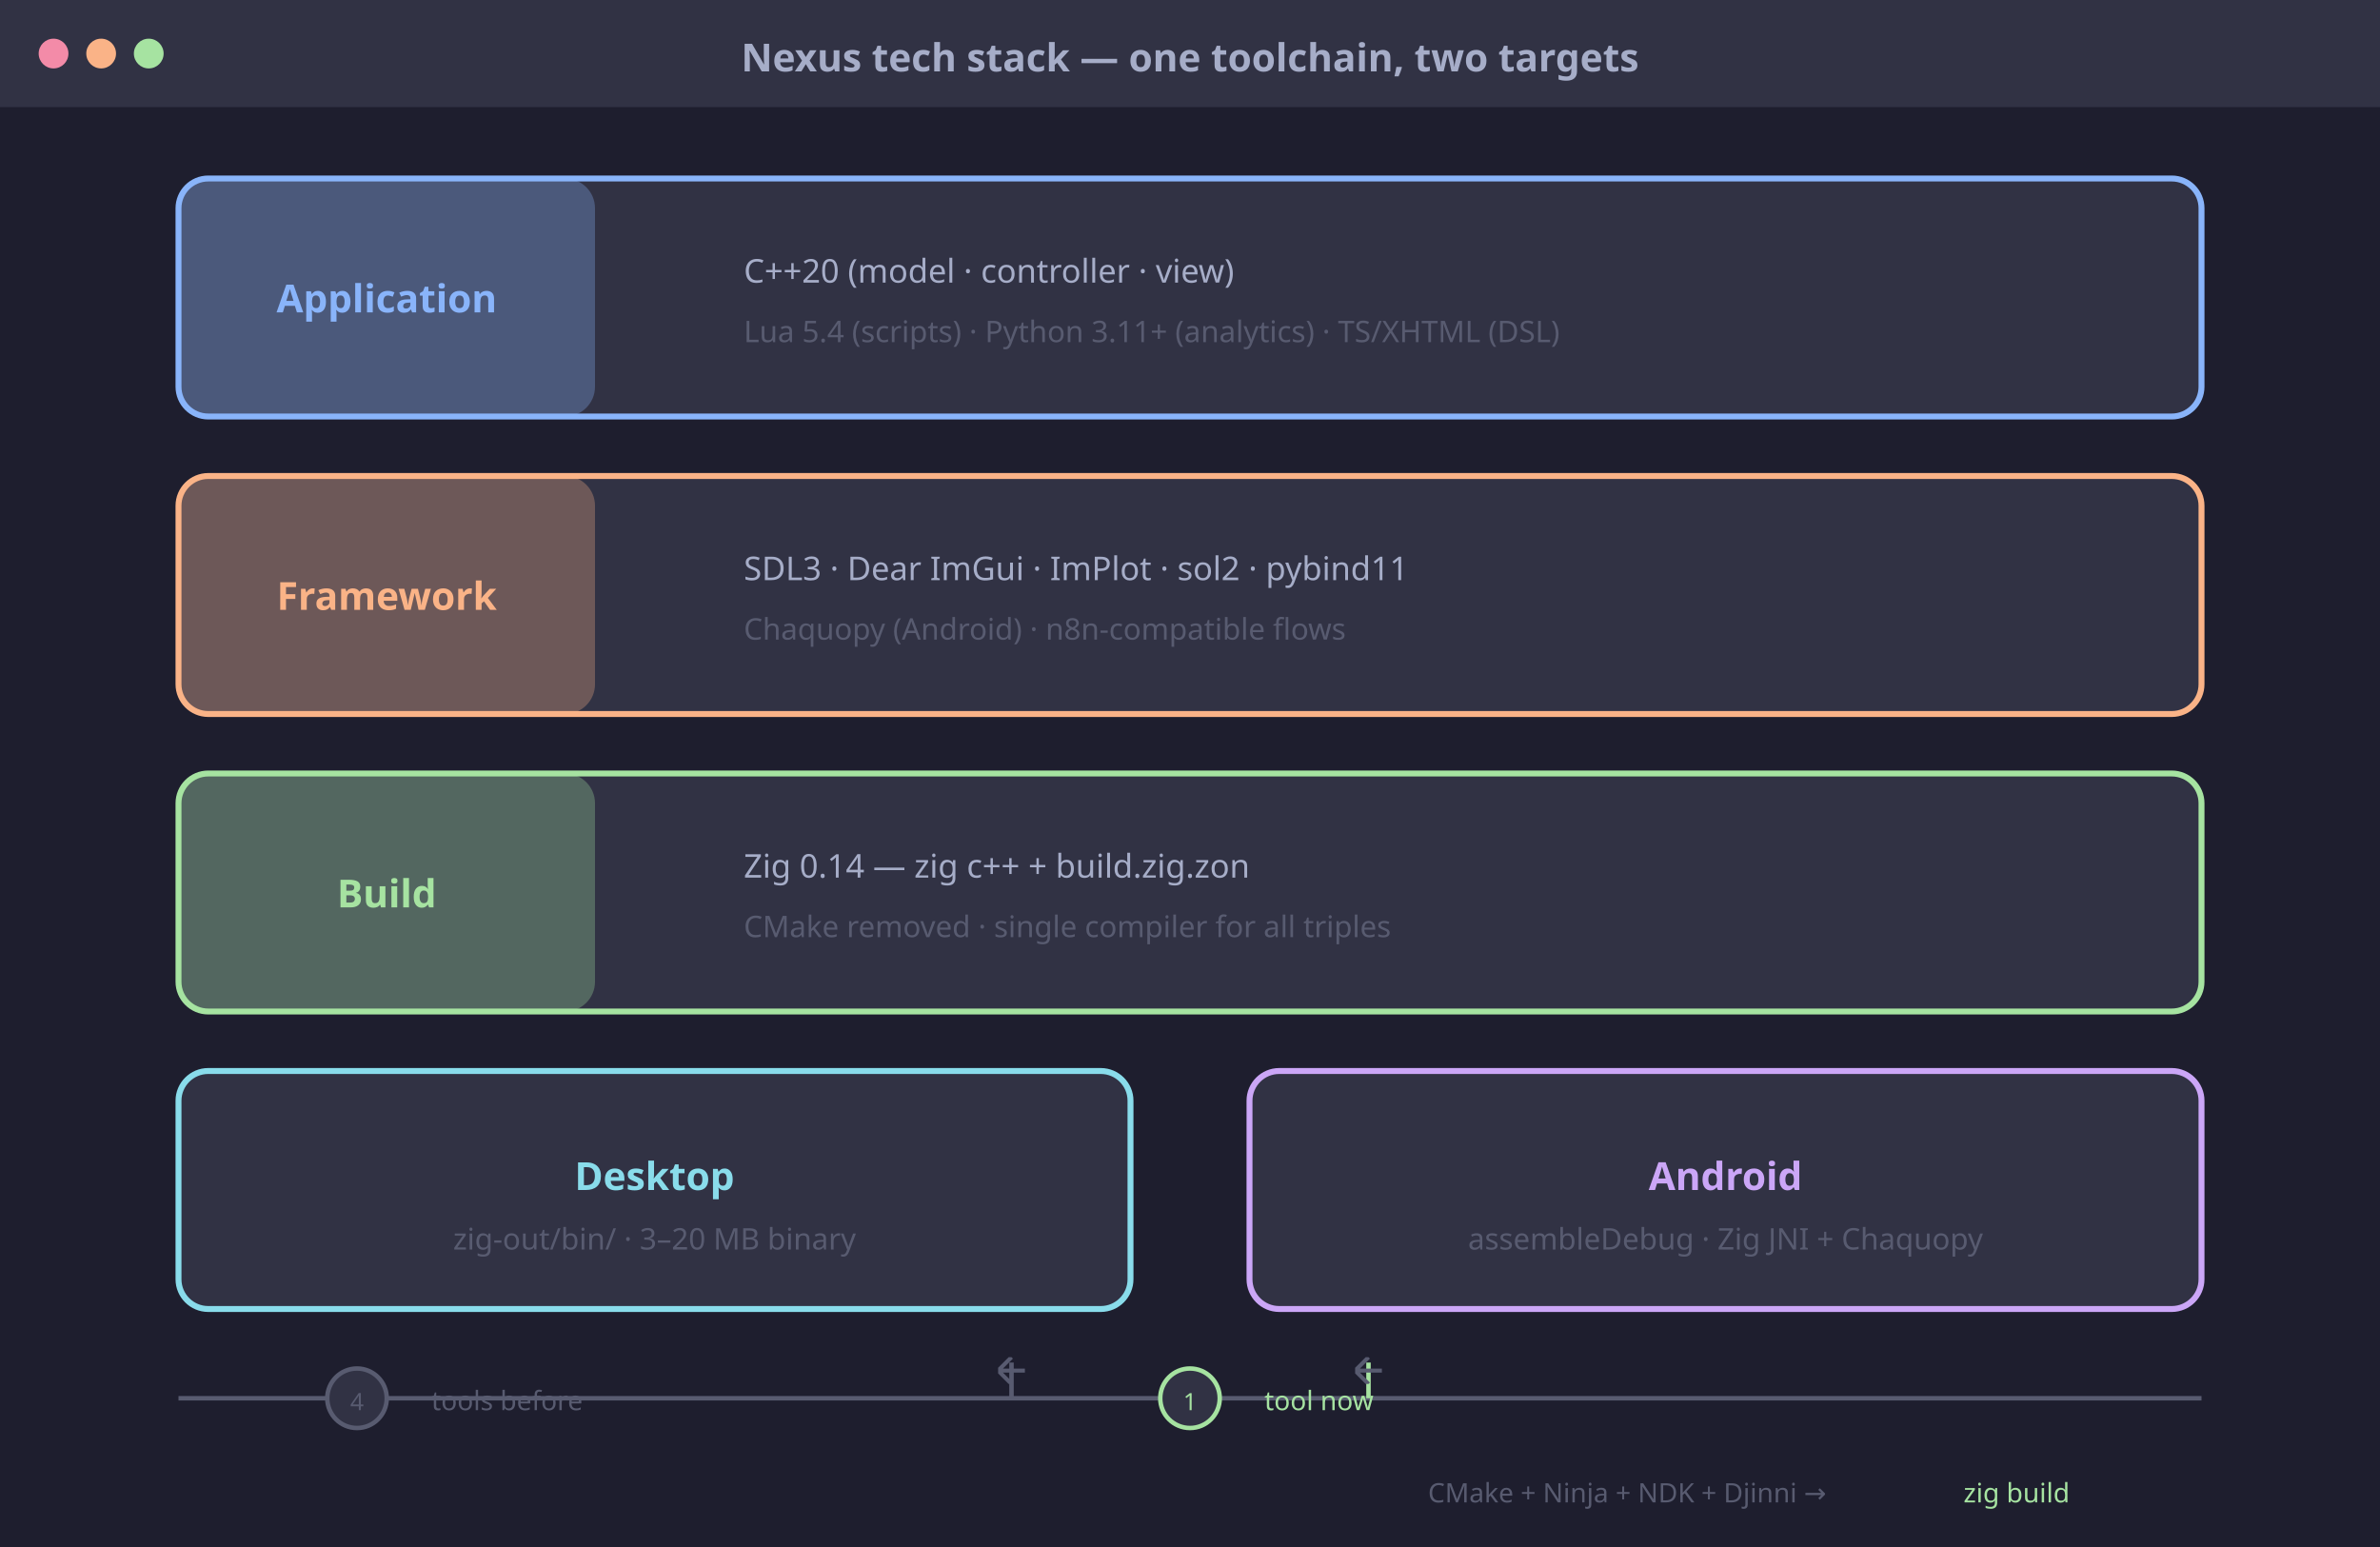
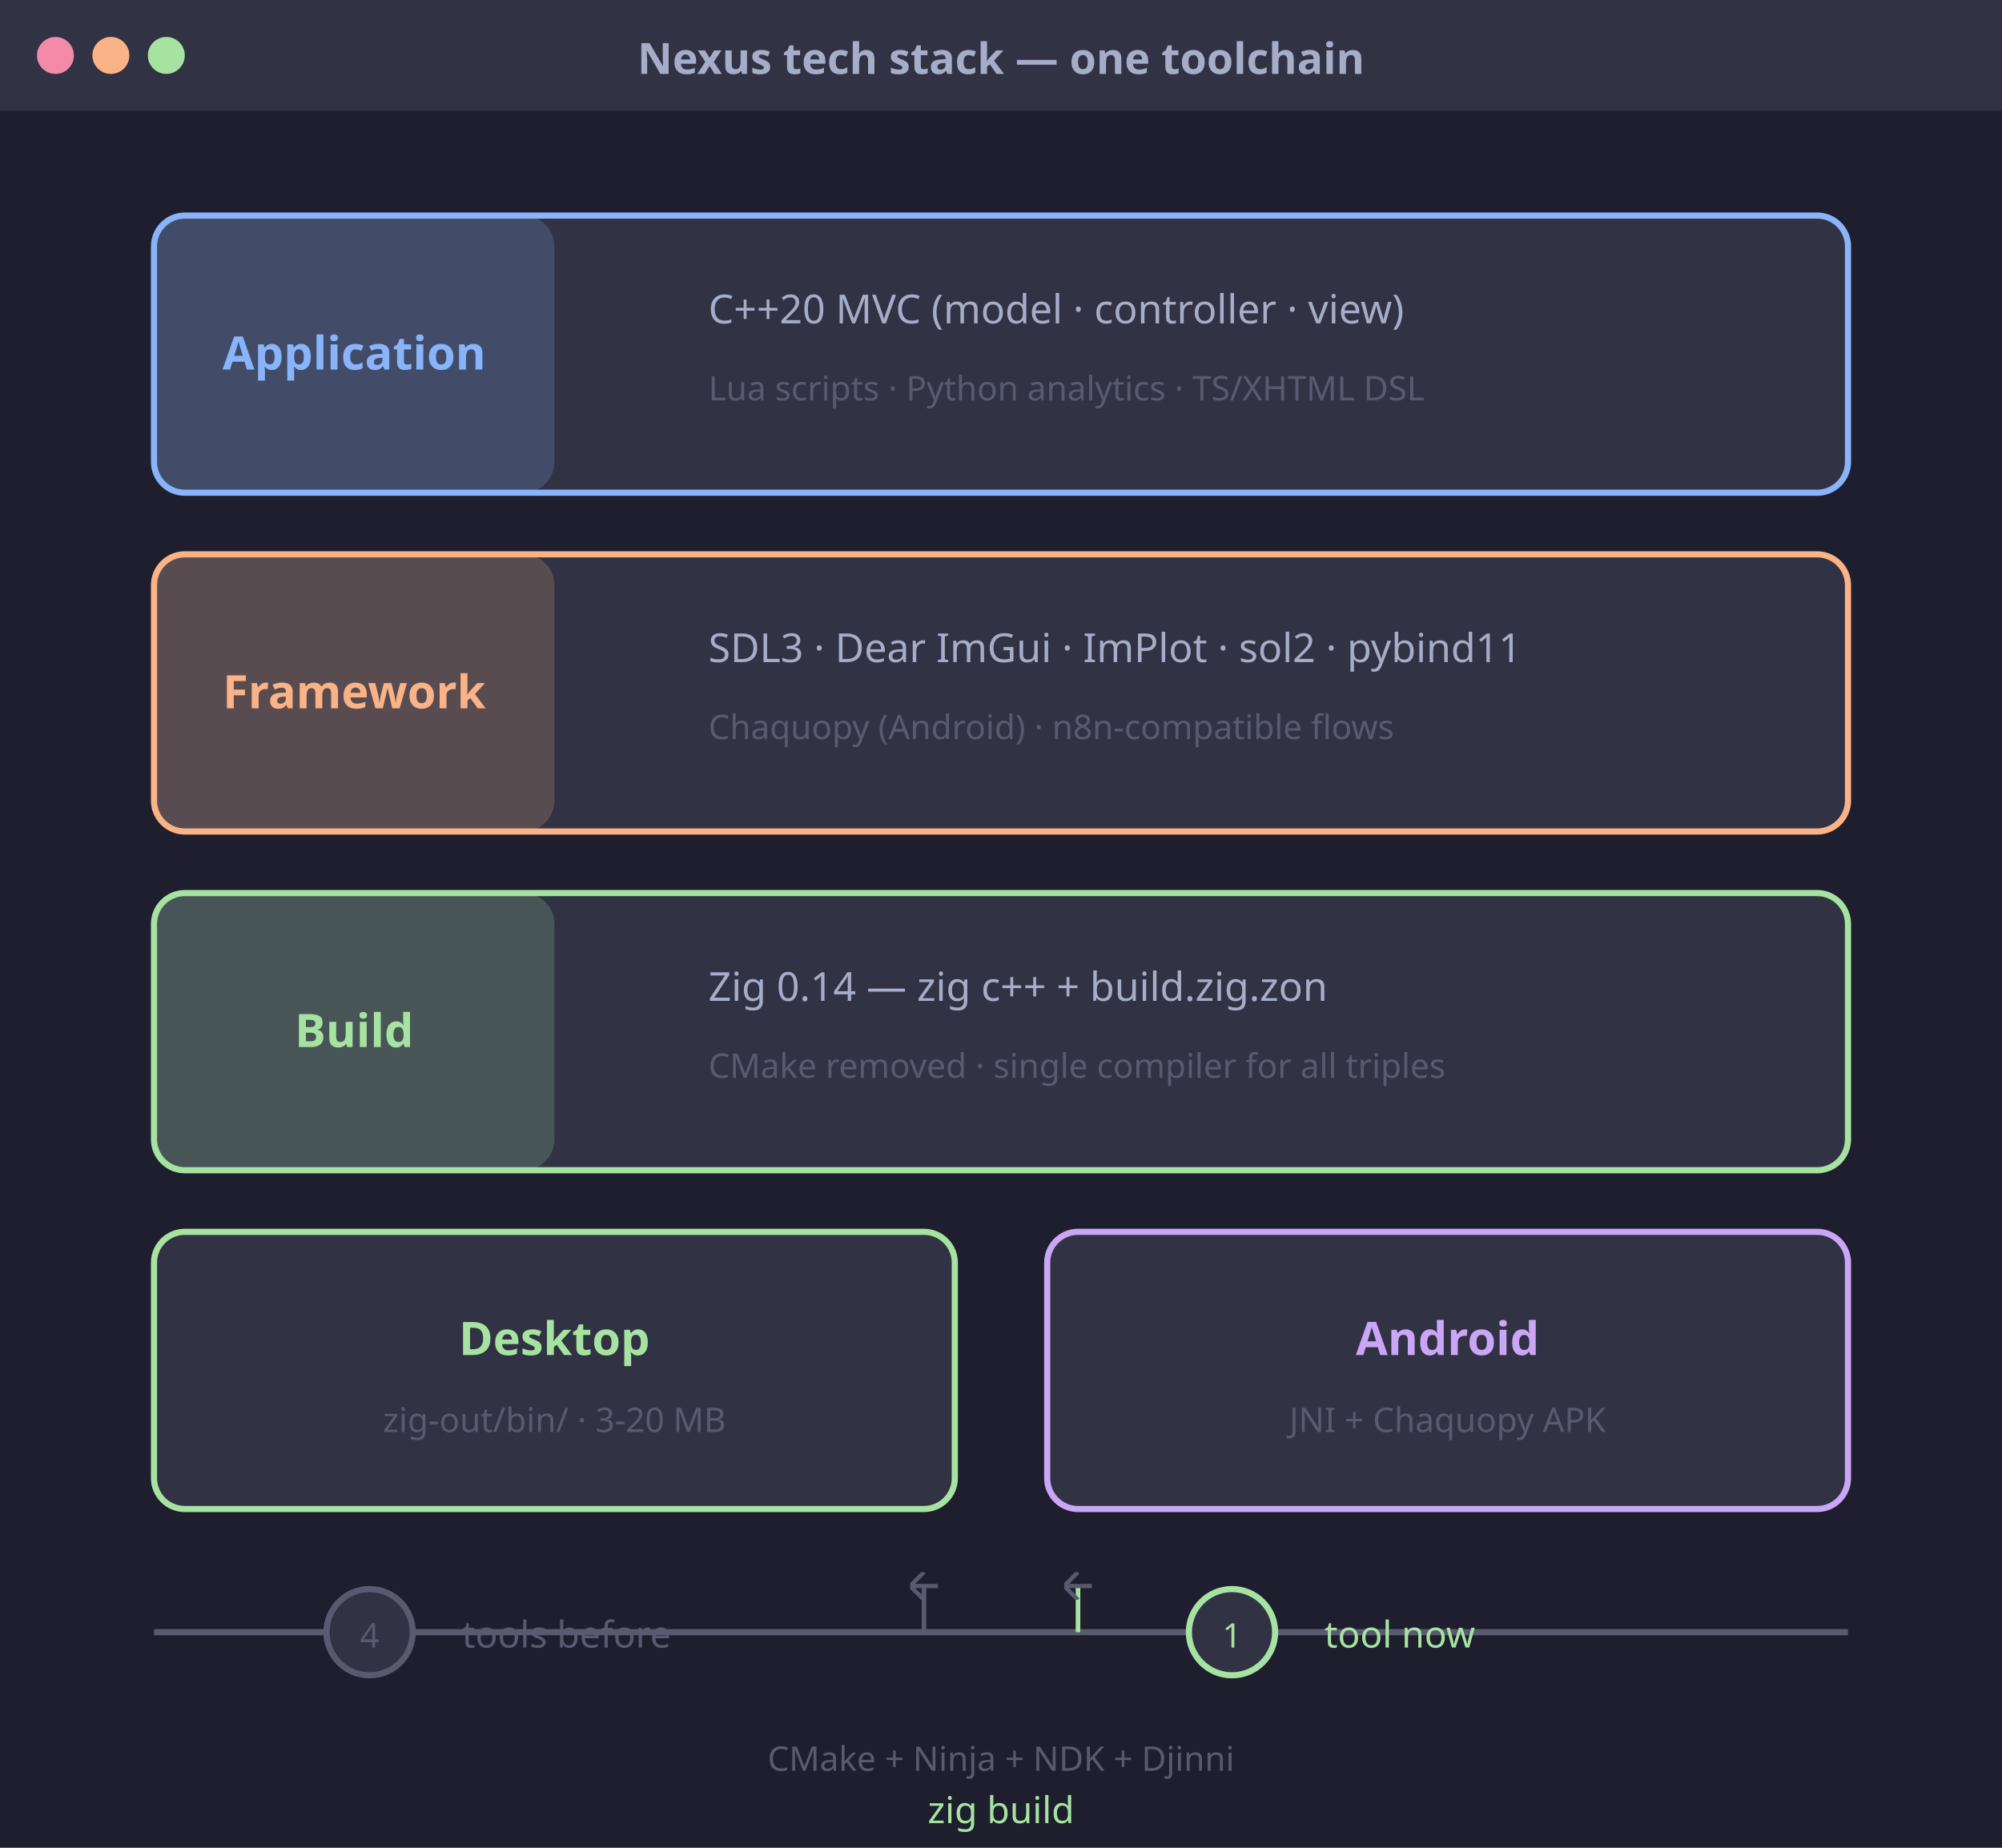
- <svg xmlns="http://www.w3.org/2000/svg" viewBox="0 0 800 520" width="800" height="520">
+ <svg xmlns="http://www.w3.org/2000/svg" viewBox="0 0 650 600" width="650" height="600">
  <rect width="100%" height="100%" fill="#1e1e2e" />
  <rect x="0" y="0" width="100%" height="36" fill="#313244" />
-   <circle cx="18" cy="18" r="5" fill="#f38ba8" />
-   <circle cx="34" cy="18" r="5" fill="#fab387" />
-   <circle cx="50" cy="18" r="5" fill="#a6e3a1" />
-   <text x="400" y="24" text-anchor="middle" font-family="sans-serif" font-size="13" fill="#a6adc8" font-weight="bold">Nexus tech stack — one toolchain, two targets</text>
-   <rect x="60" y="60" width="680" height="80" rx="10" fill="#313244" stroke="#89b4fa" stroke-width="2" />
-   <rect x="60" y="60" width="140" height="80" rx="10" fill="#89b4fa" opacity="0.3" />
-   <text x="130" y="105" text-anchor="middle" font-family="sans-serif" font-size="13" font-weight="bold" fill="#89b4fa">Application</text>
-   <text x="250" y="95" font-family="sans-serif" font-size="11" fill="#a6adc8">C++20 (model · controller · view)</text>
-   <text x="250" y="115" font-family="sans-serif" font-size="10" fill="#585b70">Lua 5.4 (scripts) · Python 3.11+ (analytics) · TS/XHTML (DSL)</text>
-   <rect x="60" y="160" width="680" height="80" rx="10" fill="#313244" stroke="#fab387" stroke-width="2" />
-   <rect x="60" y="160" width="140" height="80" rx="10" fill="#fab387" opacity="0.3" />
-   <text x="130" y="205" text-anchor="middle" font-family="sans-serif" font-size="13" font-weight="bold" fill="#fab387">Framework</text>
-   <text x="250" y="195" font-family="sans-serif" font-size="11" fill="#a6adc8">SDL3 · Dear ImGui · ImPlot · sol2 · pybind11</text>
-   <text x="250" y="215" font-family="sans-serif" font-size="10" fill="#585b70">Chaquopy (Android) · n8n-compatible flows</text>
-   <rect x="60" y="260" width="680" height="80" rx="10" fill="#313244" stroke="#a6e3a1" stroke-width="2" />
-   <rect x="60" y="260" width="140" height="80" rx="10" fill="#a6e3a1" opacity="0.3" />
-   <text x="130" y="305" text-anchor="middle" font-family="sans-serif" font-size="13" font-weight="bold" fill="#a6e3a1">Build</text>
-   <text x="250" y="295" font-family="sans-serif" font-size="11" fill="#a6adc8">Zig 0.14 — zig c++ + build.zig.zon</text>
-   <text x="250" y="315" font-family="sans-serif" font-size="10" fill="#585b70">CMake removed · single compiler for all triples</text>
-   <rect x="60" y="360" width="320" height="80" rx="10" fill="#313244" stroke="#89dceb" stroke-width="2" />
-   <text x="220" y="400" text-anchor="middle" font-family="sans-serif" font-size="13" font-weight="bold" fill="#89dceb">Desktop</text>
-   <text x="220" y="420" text-anchor="middle" font-family="sans-serif" font-size="10" fill="#585b70">zig-out/bin/ · 3–20 MB binary</text>
-   <rect x="420" y="360" width="320" height="80" rx="10" fill="#313244" stroke="#cba6f7" stroke-width="2" />
-   <text x="580" y="400" text-anchor="middle" font-family="sans-serif" font-size="13" font-weight="bold" fill="#cba6f7">Android</text>
-   <text x="580" y="420" text-anchor="middle" font-family="sans-serif" font-size="10" fill="#585b70">assembleDebug · Zig JNI + Chaquopy</text>
-   <line x1="60" y1="470" x2="740" y2="470" stroke="#585b70" stroke-width="1.5" />
-   <circle cx="120" cy="470" r="10" fill="#313244" stroke="#585b70" stroke-width="1.5" />
-   <text x="120" y="474" text-anchor="middle" font-family="sans-serif" font-size="8" fill="#585b70">4</text>
-   <text x="145" y="474" font-family="sans-serif" font-size="9" fill="#585b70">tools before</text>
-   <line x1="340" y1="470" x2="340" y2="458" stroke="#585b70" stroke-width="1.5" marker-end="url(#arrow-up)" />
-   <circle cx="400" cy="470" r="10" fill="#313244" stroke="#a6e3a1" stroke-width="1.5" />
-   <text x="400" y="474" text-anchor="middle" font-family="sans-serif" font-size="8" fill="#a6e3a1">1</text>
-   <text x="425" y="474" font-family="sans-serif" font-size="9" fill="#a6e3a1">tool now</text>
-   <line x1="460" y1="470" x2="460" y2="458" stroke="#a6e3a1" stroke-width="1.5" marker-end="url(#arrow-up)" />
-   <text x="480" y="505" font-family="sans-serif" font-size="9" fill="#585b70">CMake + Ninja + NDK + Djinni →</text>
-   <text x="660" y="505" font-family="sans-serif" font-size="9" fill="#a6e3a1">zig build</text>
+   <circle cx="18" cy="18" r="6" fill="#f38ba8" />
+   <circle cx="36" cy="18" r="6" fill="#fab387" />
+   <circle cx="54" cy="18" r="6" fill="#a6e3a1" />
+   <text x="325" y="24" text-anchor="middle" font-family="sans-serif" font-size="14" fill="#a6adc8" font-weight="bold">Nexus tech stack — one toolchain</text>
+   <rect x="50" y="70" width="550" height="90" rx="10" fill="#313244" stroke="#89b4fa" stroke-width="2" />
+   <rect x="50" y="70" width="130" height="90" rx="10" fill="#89b4fa" opacity="0.2" />
+   <text x="115" y="120" text-anchor="middle" font-family="sans-serif" font-size="15" font-weight="bold" fill="#89b4fa">Application</text>
+   <text x="230" y="105" font-family="sans-serif" font-size="13" fill="#a6adc8">C++20 MVC (model · controller · view)</text>
+   <text x="230" y="130" font-family="sans-serif" font-size="11" fill="#585b70">Lua scripts · Python analytics · TS/XHTML DSL</text>
+   <rect x="50" y="180" width="550" height="90" rx="10" fill="#313244" stroke="#fab387" stroke-width="2" />
+   <rect x="50" y="180" width="130" height="90" rx="10" fill="#fab387" opacity="0.2" />
+   <text x="115" y="230" text-anchor="middle" font-family="sans-serif" font-size="15" font-weight="bold" fill="#fab387">Framework</text>
+   <text x="230" y="215" font-family="sans-serif" font-size="13" fill="#a6adc8">SDL3 · Dear ImGui · ImPlot · sol2 · pybind11</text>
+   <text x="230" y="240" font-family="sans-serif" font-size="11" fill="#585b70">Chaquopy (Android) · n8n-compatible flows</text>
+   <rect x="50" y="290" width="550" height="90" rx="10" fill="#313244" stroke="#a6e3a1" stroke-width="2" />
+   <rect x="50" y="290" width="130" height="90" rx="10" fill="#a6e3a1" opacity="0.2" />
+   <text x="115" y="340" text-anchor="middle" font-family="sans-serif" font-size="15" font-weight="bold" fill="#a6e3a1">Build</text>
+   <text x="230" y="325" font-family="sans-serif" font-size="13" fill="#a6adc8">Zig 0.14 — zig c++ + build.zig.zon</text>
+   <text x="230" y="350" font-family="sans-serif" font-size="11" fill="#585b70">CMake removed · single compiler for all triples</text>
+   <rect x="50" y="400" width="260" height="90" rx="10" fill="#313244" stroke="#a6e3a1" stroke-width="2" />
+   <text x="180" y="440" text-anchor="middle" font-family="sans-serif" font-size="15" font-weight="bold" fill="#a6e3a1">Desktop</text>
+   <text x="180" y="465" text-anchor="middle" font-family="sans-serif" font-size="11" fill="#585b70">zig-out/bin/ · 3-20 MB</text>
+   <rect x="340" y="400" width="260" height="90" rx="10" fill="#313244" stroke="#cba6f7" stroke-width="2" />
+   <text x="470" y="440" text-anchor="middle" font-family="sans-serif" font-size="15" font-weight="bold" fill="#cba6f7">Android</text>
+   <text x="470" y="465" text-anchor="middle" font-family="sans-serif" font-size="11" fill="#585b70">JNI + Chaquopy APK</text>
+   <line x1="50" y1="530" x2="600" y2="530" stroke="#585b70" stroke-width="2" />
+   <circle cx="120" cy="530" r="14" fill="#313244" stroke="#585b70" stroke-width="2" />
+   <text x="120" y="535" text-anchor="middle" font-family="sans-serif" font-size="11" fill="#585b70">4</text>
+   <text x="150" y="535" font-family="sans-serif" font-size="12" fill="#585b70">tools before</text>
+   <line x1="300" y1="530" x2="300" y2="515" stroke="#585b70" stroke-width="1.5" marker-end="url(#arrow-up)" />
+   <circle cx="400" cy="530" r="14" fill="#313244" stroke="#a6e3a1" stroke-width="2" />
+   <text x="400" y="535" text-anchor="middle" font-family="sans-serif" font-size="11" fill="#a6e3a1">1</text>
+   <text x="430" y="535" font-family="sans-serif" font-size="12" fill="#a6e3a1">tool now</text>
+   <line x1="350" y1="530" x2="350" y2="515" stroke="#a6e3a1" stroke-width="1.5" marker-end="url(#arrow-up)" />
+   <text x="325" y="575" text-anchor="middle" font-family="sans-serif" font-size="11" fill="#585b70">CMake + Ninja + NDK + Djinni</text>
+   <text x="325" y="592" text-anchor="middle" font-family="sans-serif" font-size="12" fill="#a6e3a1">zig build</text>
  <defs>
-     <marker id="arrow-up" viewBox="0 0 10 10" refX="8" refY="5" markerWidth="6" markerHeight="6" orient="auto">
+     <marker id="arrow-up" viewBox="0 0 10 10" refX="5" refY="5" markerWidth="6" markerHeight="6" orient="auto">
      <path d="M5,10 L5,0 L0,5 M5,0 L10,5" fill="none" stroke="#585b70" stroke-width="1.5" />
    </marker>
  </defs>
</svg>
